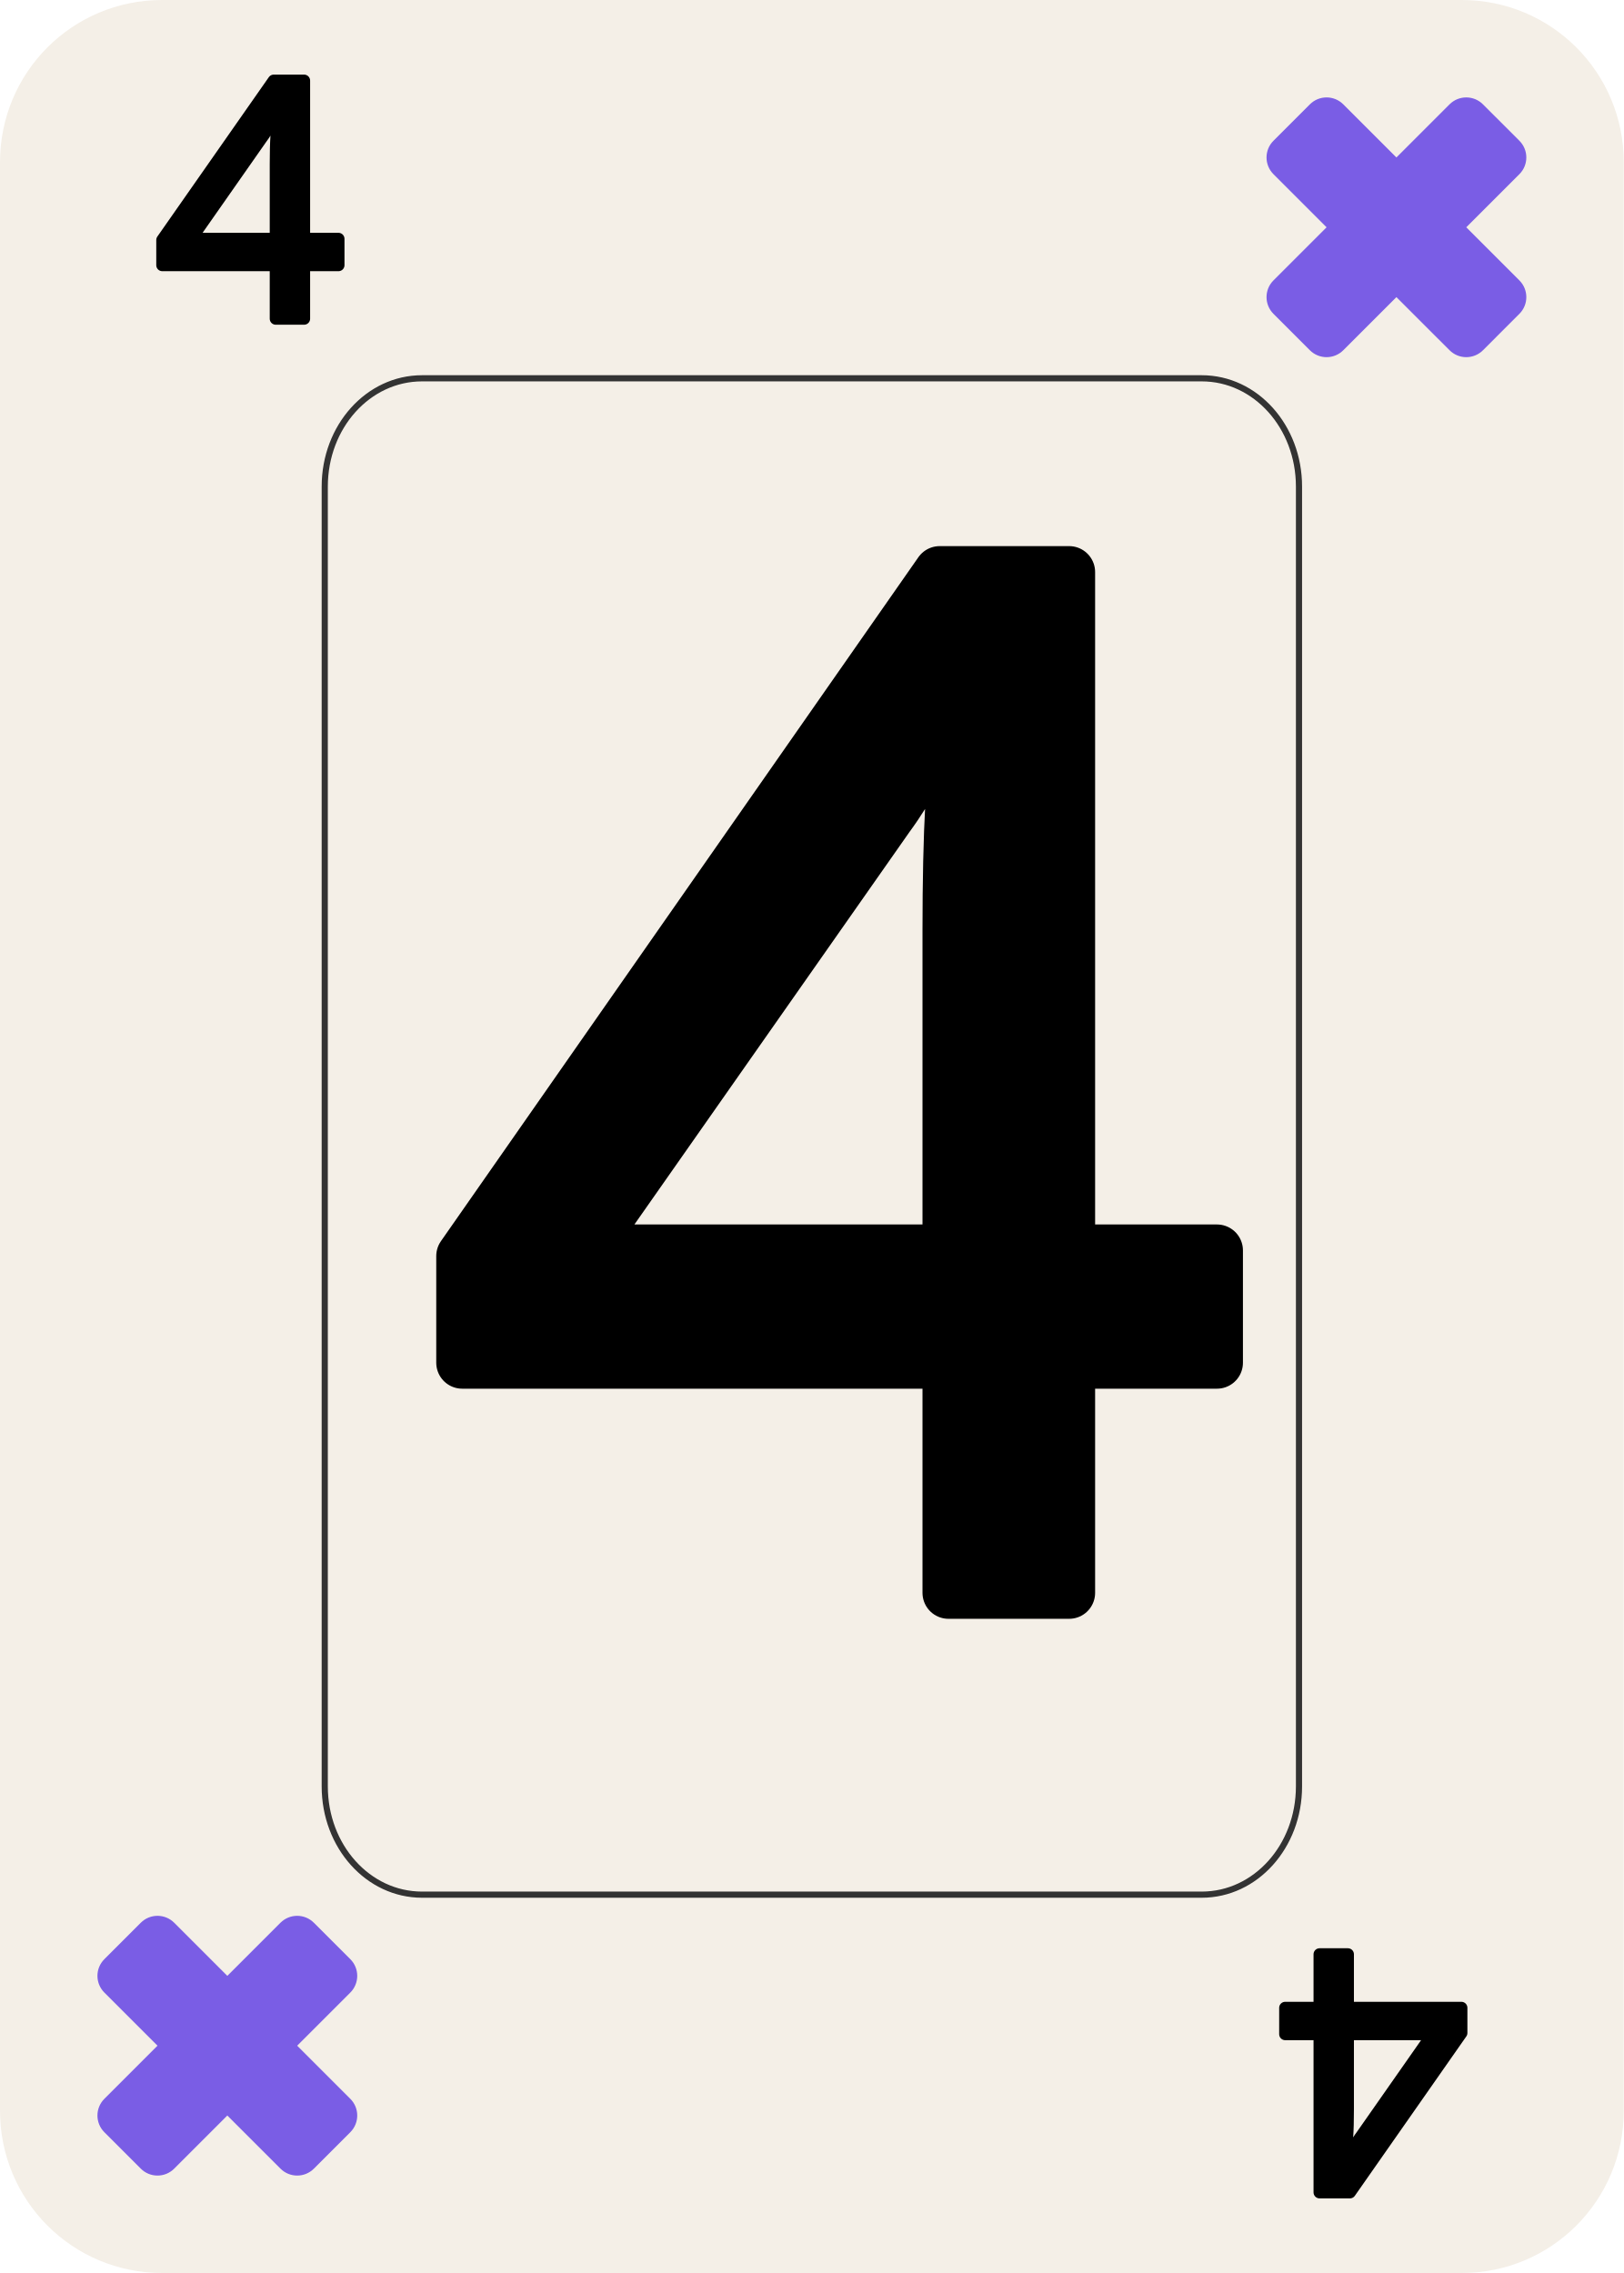
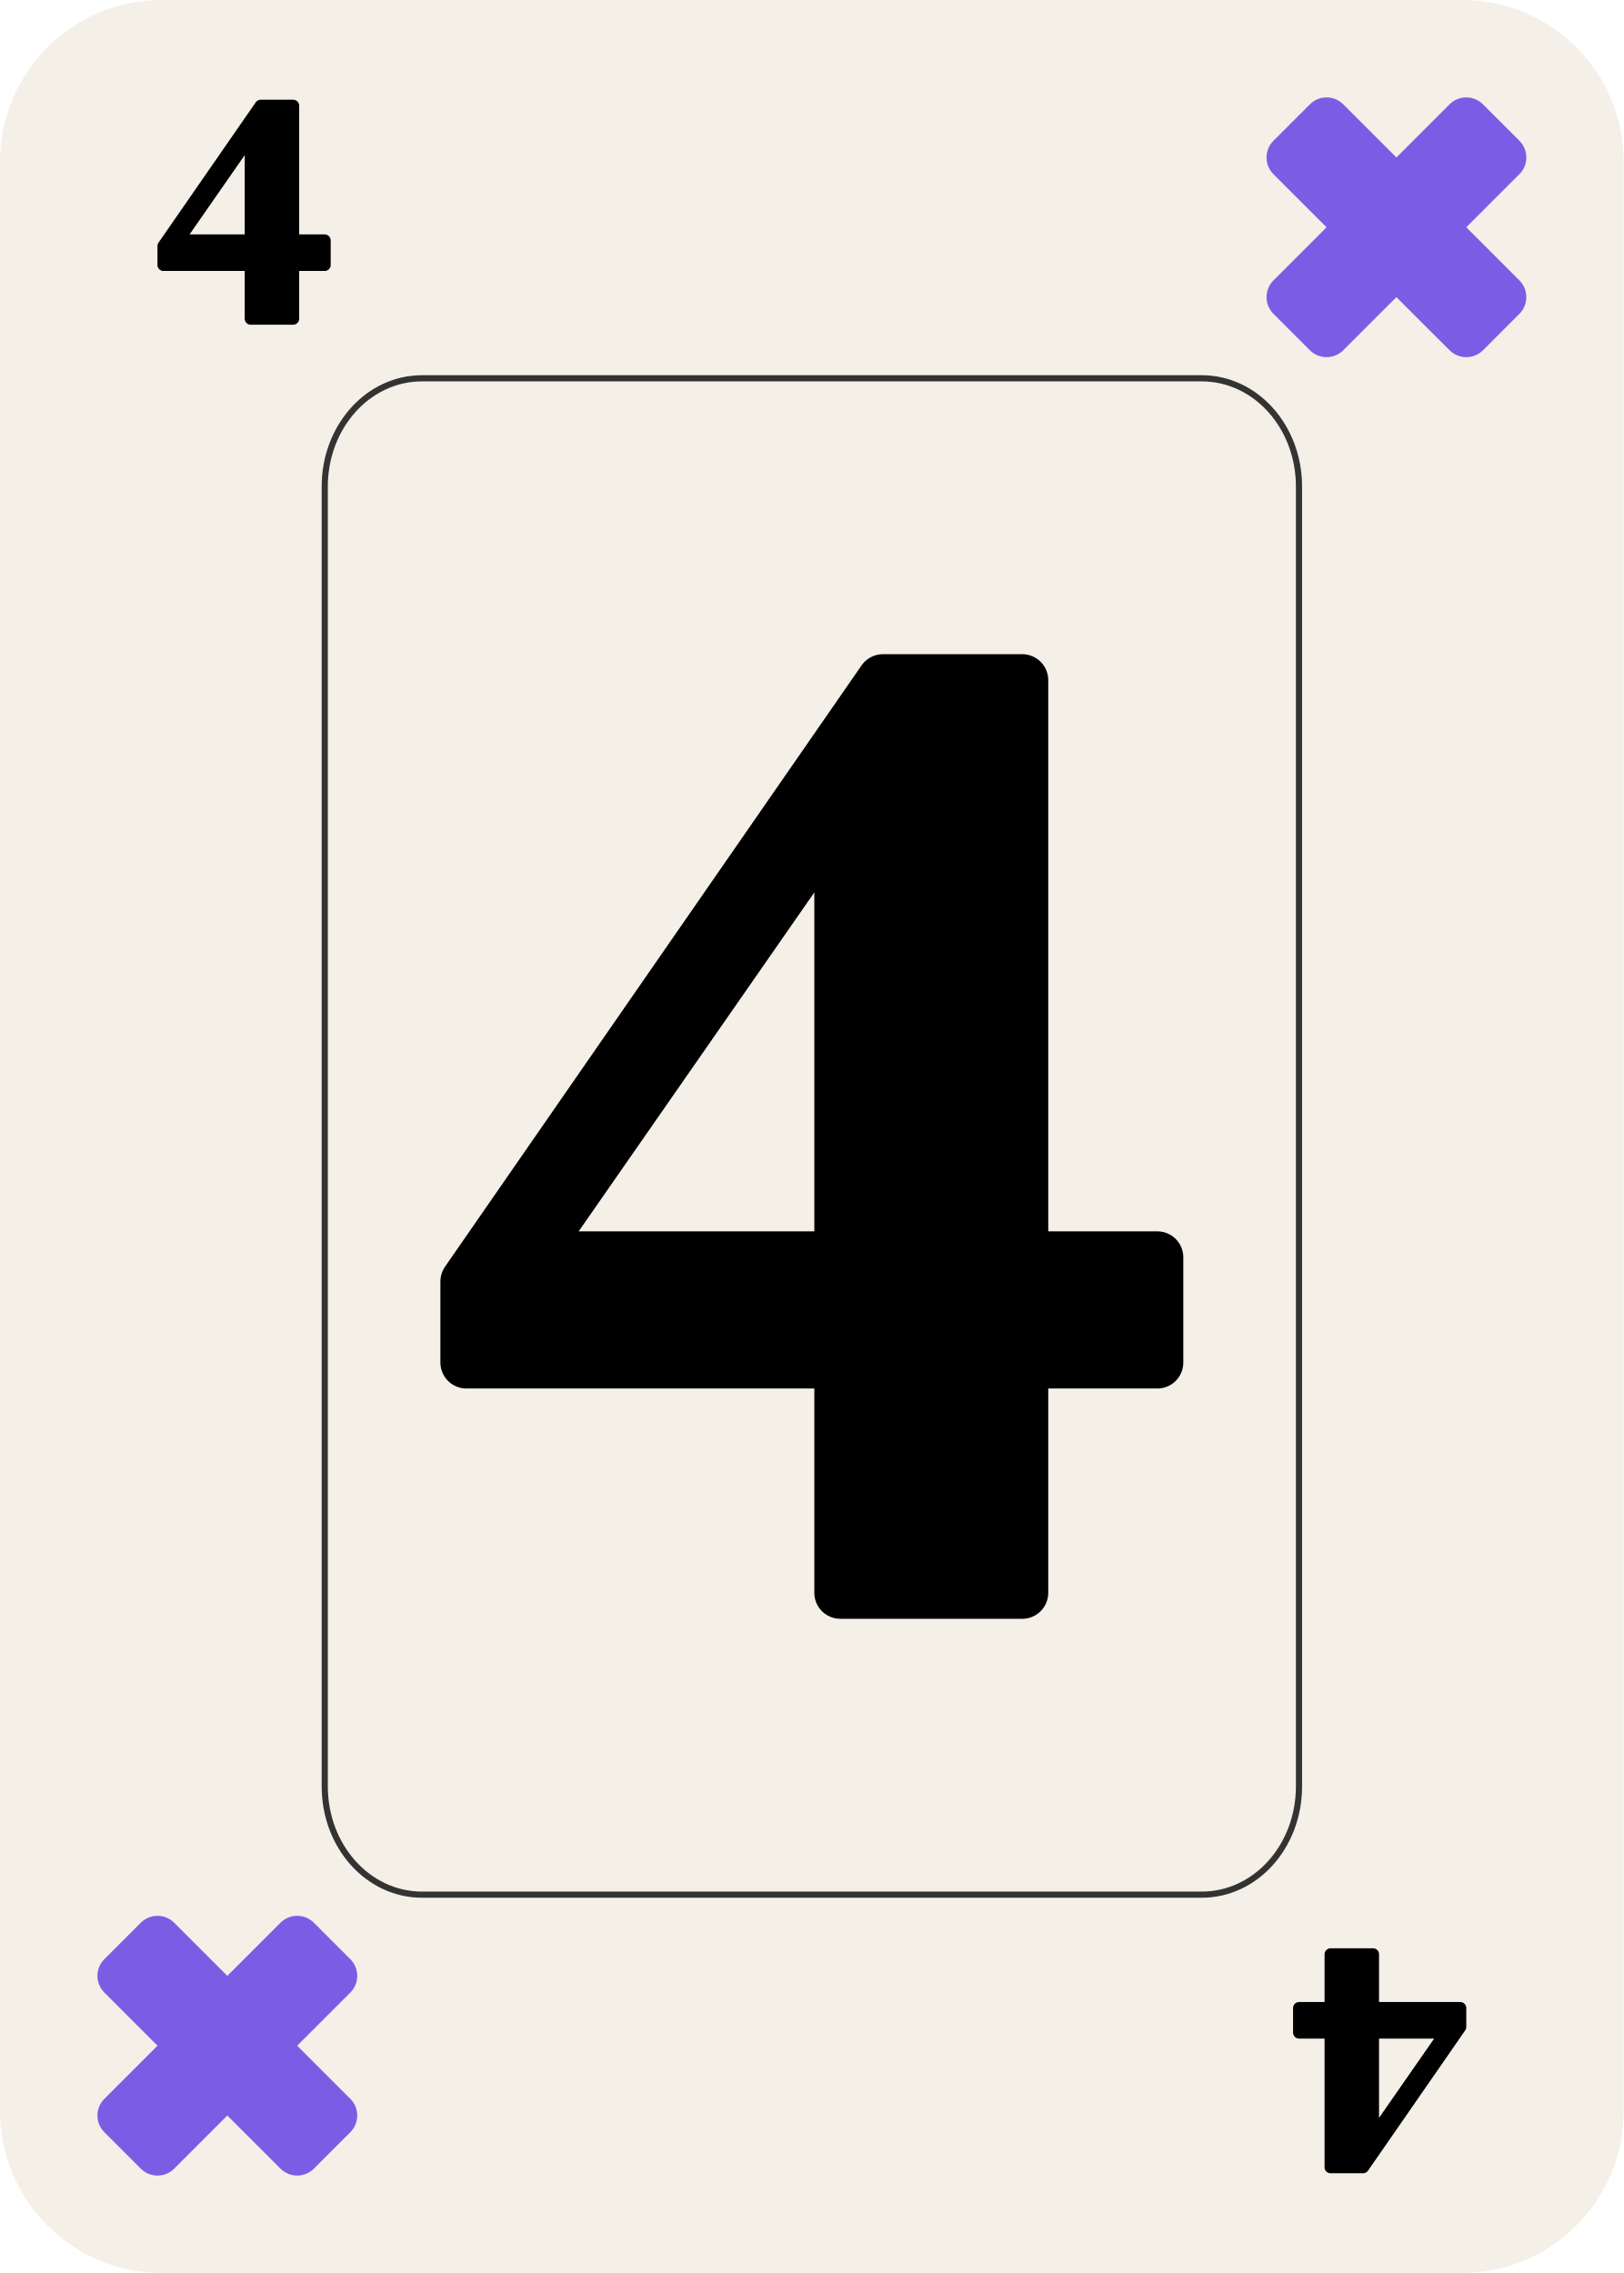
<svg xmlns="http://www.w3.org/2000/svg" width="63.5mm" height="88.9mm" viewBox="0 0 63.5 88.9" version="1.1" id="svg1">
  <defs id="defs1" />
  <g id="layer1" transform="translate(-669.279,113.4458)">
    <g id="g3">
      <path id="path16" style="fill:#f4efe7;stroke:none;stroke-width:3.81;stroke-linecap:round;paint-order:markers fill stroke" d="m 675.621,-113.446 h 50.817 c 3.513,0 6.342,2.832 6.342,6.35 v 76.2 c 0,3.518 -2.828,6.35 -6.342,6.35 h -50.817 c -3.513,0 -6.342,-2.832 -6.342,-6.35 v -76.2 c 0,-3.518 2.828,-6.35 6.342,-6.35 z" />
      <path id="path17" style="fill:#7a5de5;fill-opacity:1;stroke-width:1.776;stroke-linecap:round;paint-order:markers fill stroke" d="m 727.274,-109.364 c -0.362,-0.362 -0.945,-0.362 -1.308,-1e-5 l -0.711,0.711 -0.712,0.712 -0.654,0.654 -1.366,-1.366 -0.711,-0.711 c -0.362,-0.362 -0.946,-0.362 -1.308,-2e-5 l -1.423,1.423 c -0.362,0.362 -0.362,0.946 0,1.308 l 1.423,1.423 0.654,0.654 -1.366,1.366 -0.711,0.711 c -0.362,0.362 -0.362,0.946 0,1.308 l 1.423,1.423 c 0.362,0.362 0.946,0.362 1.308,10e-6 l 1.423,-1.423 0.654,-0.654 0.654,0.654 0.712,0.712 0.712,0.711 c 0.362,0.362 0.946,0.362 1.308,-2e-5 l 1.423,-1.423 c 0.362,-0.362 0.362,-0.946 0,-1.308 l -0.711,-0.711 -0.712,-0.712 -0.654,-0.654 0.654,-0.654 0.712,-0.712 0.711,-0.711 c 0.362,-0.362 0.362,-0.946 0,-1.308 z" />
      <path id="path20" style="fill:#7a5de5;fill-opacity:1;stroke-width:1.776;stroke-linecap:round;paint-order:markers fill stroke" d="m 681.554,-38.244 c -0.362,-0.362 -0.945,-0.362 -1.308,-1e-5 l -0.711,0.711 -0.712,0.712 -0.654,0.654 -1.366,-1.366 -0.711,-0.711 c -0.362,-0.362 -0.946,-0.362 -1.308,-2e-5 l -1.423,1.423 c -0.362,0.362 -0.362,0.946 0,1.308 l 1.423,1.423 0.654,0.654 -1.366,1.366 -0.711,0.711 c -0.362,0.362 -0.362,0.946 0,1.308 l 1.423,1.423 c 0.362,0.362 0.946,0.362 1.308,10e-6 l 1.423,-1.423 0.654,-0.654 0.654,0.654 0.712,0.712 0.712,0.711 c 0.362,0.362 0.946,0.362 1.308,-2e-5 l 1.423,-1.423 c 0.362,-0.362 0.362,-0.946 0,-1.308 l -0.711,-0.711 -0.712,-0.712 -0.654,-0.654 0.654,-0.654 0.712,-0.712 0.711,-0.711 c 0.362,-0.362 0.362,-0.946 0,-1.308 z" />
-       <text xml:space="preserve" style="font-size:12.973px;line-height:0.9;font-family:'DM Serif Display';-inkscape-font-specification:'DM Serif Display';text-align:start;letter-spacing:0px;word-spacing:0px;writing-mode:lr-tb;direction:ltr;text-anchor:start;fill:#000000;fill-opacity:1;stroke:#000000;stroke-width:0.47;stroke-linecap:round;stroke-linejoin:round;stroke-miterlimit:1.1;stroke-dasharray:none;stroke-opacity:1;paint-order:stroke fill markers" x="675.361" y="-100.981" id="text20">
-         <tspan id="tspan20" style="font-size:12.973px;fill:#000000;fill-opacity:1;stroke:#000000;stroke-width:0.47;stroke-linecap:round;stroke-linejoin:round;stroke-dasharray:none;stroke-opacity:1" x="675.361" y="-100.981">4</tspan>
-       </text>
+       <g aria-label="4" id="text20" style="font-size:12.973px;line-height:0.9;font-family:'DM Serif Display';-inkscape-font-specification:'DM Serif Display';letter-spacing:0px;word-spacing:0px;stroke:#000000;stroke-width:0.47;stroke-linecap:round;stroke-linejoin:round;stroke-miterlimit:1.1;paint-order:stroke fill markers">
+         <path d="m 679.084,-100.981 v -2.102 h -3.412 v -0.739 l 3.801,-5.488 h 1.271 v 5.267 h 1.232 v 0.96 h -1.232 v 2.102 z m -2.841,-3.062 h 2.841 v -4.086 z" id="path18" />
+       </g>
      <path id="path21" style="fill:none;fill-opacity:0;stroke:#333333;stroke-width:0.241;stroke-linecap:round;stroke-dasharray:none;stroke-opacity:1;paint-order:markers fill stroke" d="m 685.784,-98.65 h 30.49 c 2.108,0 3.805,1.889 3.805,4.236 v 50.835 c 0,2.347 -1.697,4.236 -3.805,4.236 h -30.49 c -2.108,0 -3.805,-1.889 -3.805,-4.236 v -50.835 c 0,-2.347 1.697,-4.236 3.805,-4.236 z" />
-       <text xml:space="preserve" style="font-size:55.599px;line-height:0.9;font-family:'DM Serif Display';-inkscape-font-specification:'DM Serif Display';text-align:start;letter-spacing:0px;word-spacing:0px;writing-mode:lr-tb;direction:ltr;text-anchor:start;fill:#000000;fill-opacity:1;stroke:#000000;stroke-width:2.032;stroke-linecap:round;stroke-linejoin:round;stroke-miterlimit:1.1;stroke-dasharray:none;stroke-opacity:1;paint-order:stroke fill markers" x="686.184" y="-51.149" id="text23">
-         <tspan id="tspan23" style="font-size:55.599px;fill:#000000;fill-opacity:1;stroke:#000000;stroke-width:2.032;stroke-linecap:round;stroke-linejoin:round;stroke-dasharray:none;stroke-opacity:1" x="686.184" y="-51.149">4</tspan>
-       </text>
-       <text xml:space="preserve" style="font-size:12.973px;line-height:0.9;font-family:'DM Serif Display';-inkscape-font-specification:'DM Serif Display';text-align:start;letter-spacing:0px;word-spacing:0px;writing-mode:lr-tb;direction:ltr;text-anchor:start;fill:#000000;fill-opacity:1;stroke:#000000;stroke-width:0.47;stroke-linecap:round;stroke-linejoin:round;stroke-miterlimit:1.1;stroke-dasharray:none;stroke-opacity:1;paint-order:stroke fill markers" x="-726.697" y="37.011" id="text24" transform="scale(-1)">
-         <tspan id="tspan24" style="font-size:12.973px;fill:#000000;fill-opacity:1;stroke:#000000;stroke-width:0.47;stroke-linecap:round;stroke-linejoin:round;stroke-dasharray:none;stroke-opacity:1" x="-726.697" y="37.011">4</tspan>
-       </text>
+       <g aria-label="4" id="text23" style="font-size:55.599px;line-height:0.9;font-family:'DM Serif Display';-inkscape-font-specification:'DM Serif Display';letter-spacing:0px;word-spacing:0px;stroke:#000000;stroke-width:2.032;stroke-linecap:round;stroke-linejoin:round;stroke-miterlimit:1.1;paint-order:stroke fill markers">
+         <path d="m 702.141,-51.149 v -9.007 h -14.623 v -3.169 l 16.29,-23.518 h 5.449 v 22.573 h 5.282 v 4.114 h -5.282 v 9.007 z m -12.176,-13.121 h 12.176 v -17.514 z" id="path22" />
+       </g>
+       <g aria-label="4" transform="scale(-1)" id="text24" style="font-size:12.973px;line-height:0.9;font-family:'DM Serif Display';-inkscape-font-specification:'DM Serif Display';letter-spacing:0px;word-spacing:0px;stroke:#000000;stroke-width:0.47;stroke-linecap:round;stroke-linejoin:round;stroke-miterlimit:1.1;paint-order:stroke fill markers">
+         <path d="m -722.974,37.011 v -2.102 h -3.412 v -0.739 l 3.801,-5.488 h 1.271 v 5.267 h 1.232 v 0.96 h -1.232 v 2.102 z m -2.841,-3.062 h 2.841 v -4.086 z" id="path25" />
+       </g>
    </g>
  </g>
</svg>
